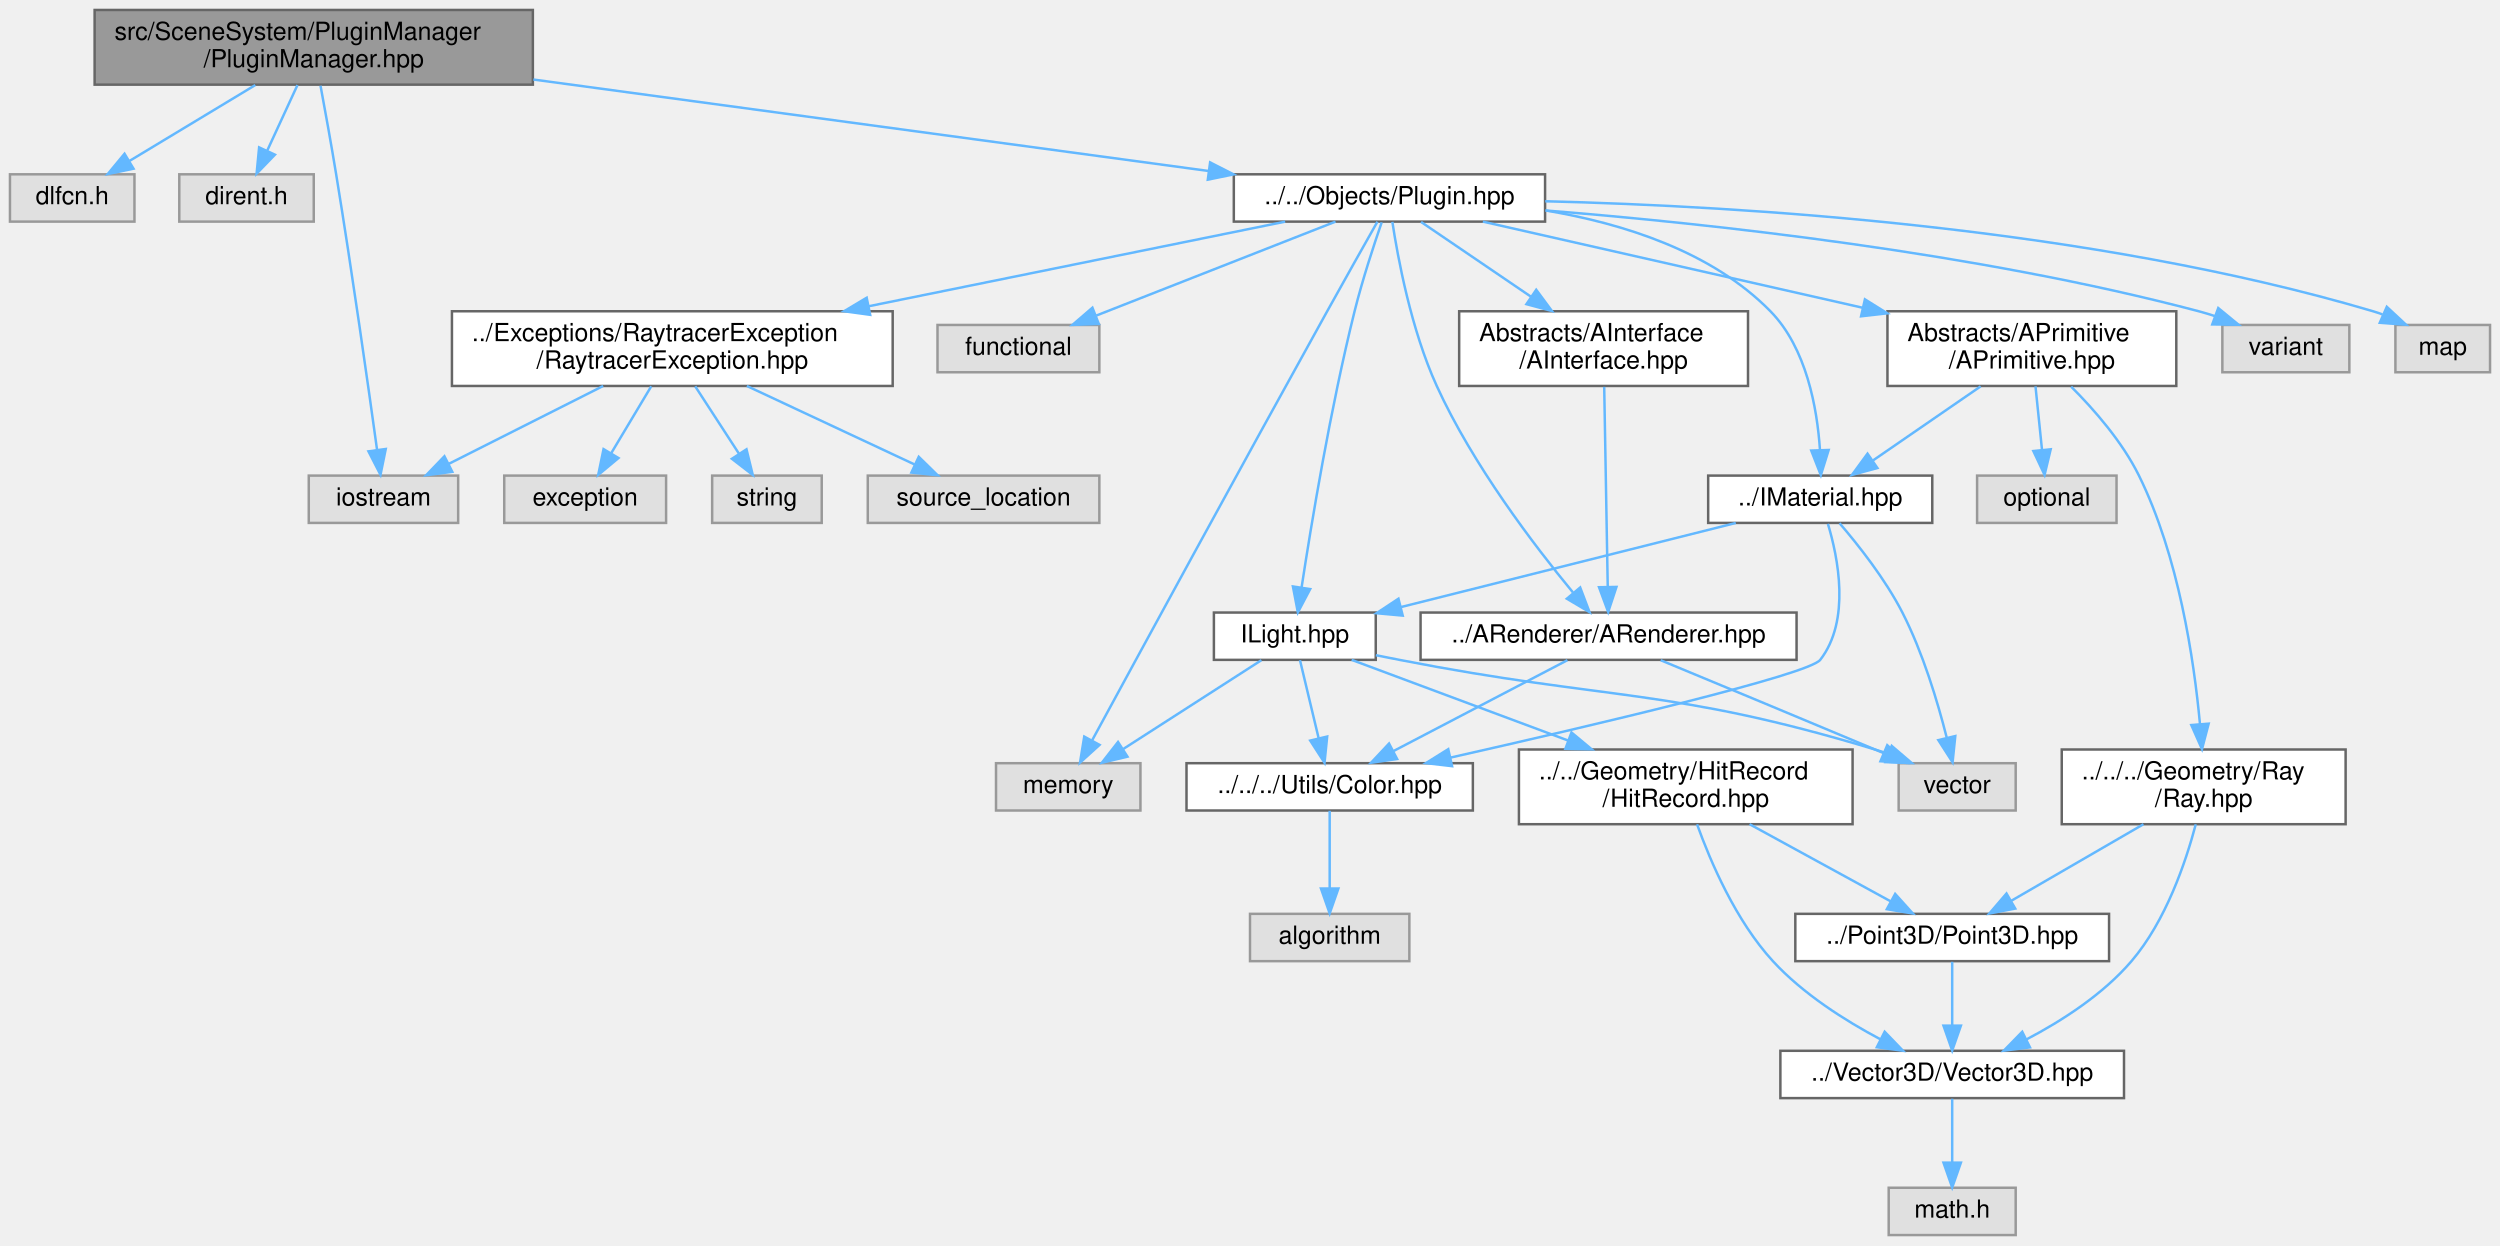
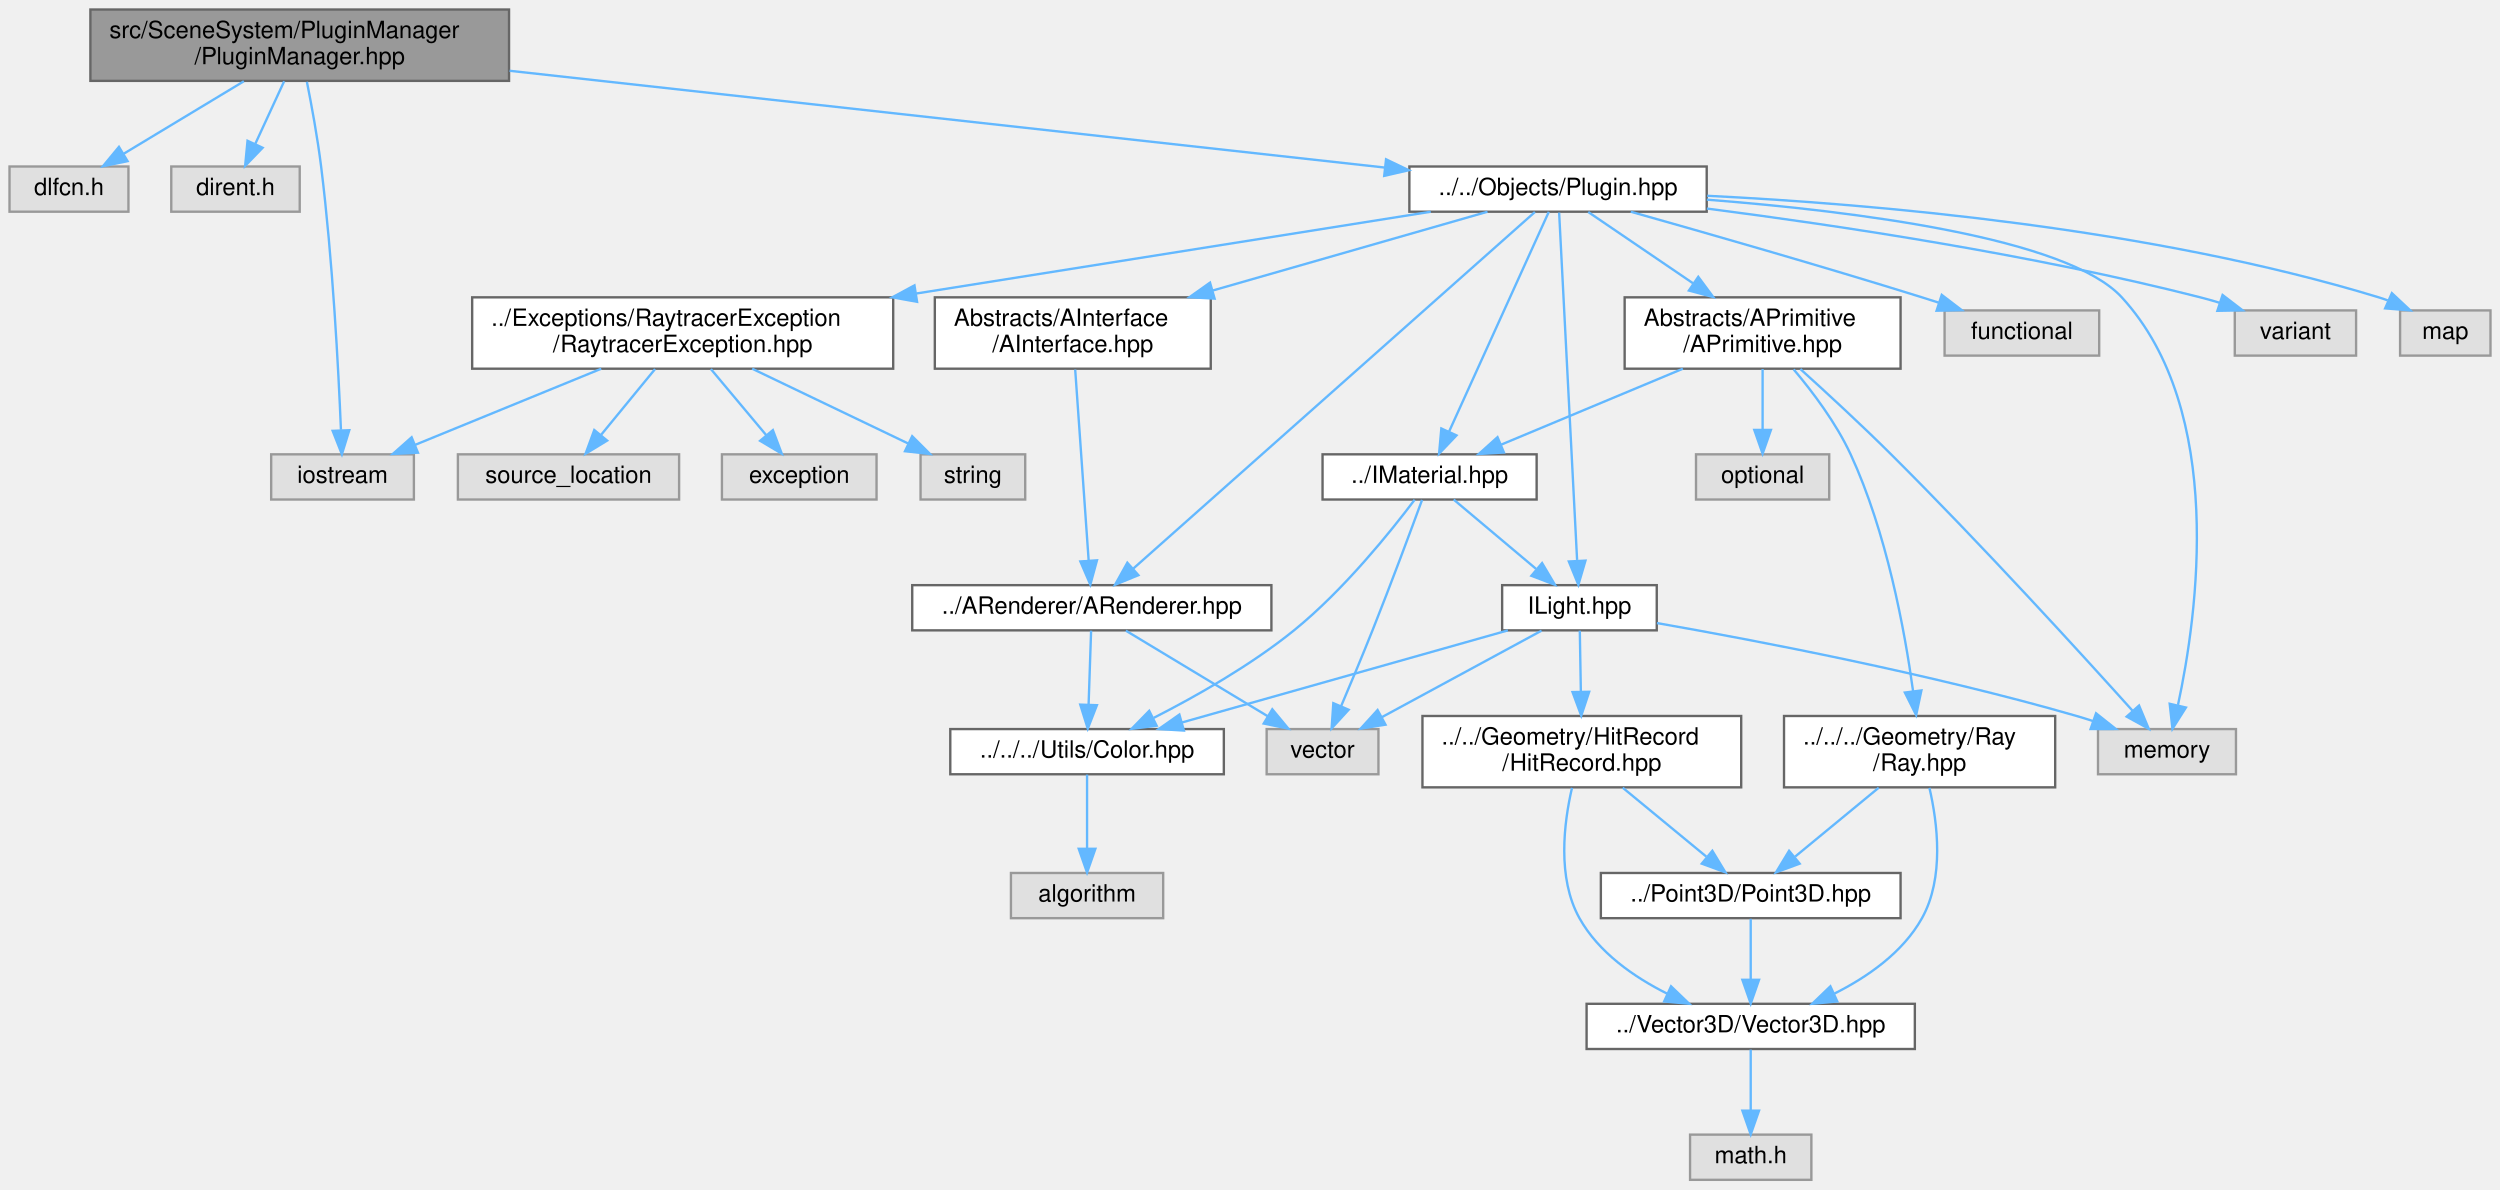
- <svg xmlns="http://www.w3.org/2000/svg" xmlns:xlink="http://www.w3.org/1999/xlink" width="1004pt" height="500pt" viewBox="0.00 0.00 1004.00 500.00">
+ <svg xmlns="http://www.w3.org/2000/svg" xmlns:xlink="http://www.w3.org/1999/xlink" width="1051pt" height="500pt" viewBox="0.00 0.00 1051.00 500.00">
  <g id="graph0" class="graph" transform="scale(1 1) rotate(0) translate(4 496)">
    <g id="Node000001" class="node">
      <g id="a_Node000001">
        <a xlink:title="Plugin manager for loading and managing plugins.">
          <polygon fill="#999999" stroke="#666666" points="210,-492 34,-492 34,-462 210,-462 210,-492" />
          <text text-anchor="start" x="42" y="-480" font-family="Helvetica,sans-Serif" font-size="10.00">src/SceneSystem/PluginManager</text>
          <text text-anchor="middle" x="122" y="-469" font-family="Helvetica,sans-Serif" font-size="10.00">/PluginManager.hpp</text>
        </a>
      </g>
    </g>
    <g id="Node000002" class="node">
      <g id="a_Node000002">
        <a xlink:title=" ">
          <polygon fill="#e0e0e0" stroke="#999999" points="50,-426 0,-426 0,-407 50,-407 50,-426" />
          <text text-anchor="middle" x="25" y="-414" font-family="Helvetica,sans-Serif" font-size="10.00">dlfcn.h</text>
        </a>
      </g>
    </g>
    <g id="edge1_Node000001_Node000002" class="edge">
      <g id="a_edge1_Node000001_Node000002">
        <a xlink:title=" ">
          <path fill="none" stroke="#63b8ff" d="M98.52,-461.84C83.2,-452.6 63.29,-440.59 48.05,-431.4" />
          <polygon fill="#63b8ff" stroke="#63b8ff" points="49.62,-428.26 39.25,-426.09 46.01,-434.26 49.62,-428.26" />
        </a>
      </g>
    </g>
    <g id="Node000003" class="node">
      <g id="a_Node000003">
        <a xlink:title=" ">
          <polygon fill="#e0e0e0" stroke="#999999" points="122,-426 68,-426 68,-407 122,-407 122,-426" />
          <text text-anchor="middle" x="95" y="-414" font-family="Helvetica,sans-Serif" font-size="10.00">dirent.h</text>
        </a>
      </g>
    </g>
    <g id="edge2_Node000001_Node000003" class="edge">
      <g id="a_edge2_Node000001_Node000003">
        <a xlink:title=" ">
          <path fill="none" stroke="#63b8ff" d="M115.46,-461.84C111.82,-453.95 107.26,-444.05 103.36,-435.61" />
          <polygon fill="#63b8ff" stroke="#63b8ff" points="106.41,-433.88 99.05,-426.27 100.06,-436.81 106.41,-433.88" />
        </a>
      </g>
    </g>
    <g id="Node000004" class="node">
      <g id="a_Node000004">
        <a xlink:title=" ">
-           <polygon fill="#e0e0e0" stroke="#999999" points="180,-305 120,-305 120,-286 180,-286 180,-305" />
-           <text text-anchor="middle" x="150" y="-293" font-family="Helvetica,sans-Serif" font-size="10.00">iostream</text>
+           <polygon fill="#e0e0e0" stroke="#999999" points="170,-305 110,-305 110,-286 170,-286 170,-305" />
+           <text text-anchor="middle" x="140" y="-293" font-family="Helvetica,sans-Serif" font-size="10.00">iostream</text>
        </a>
      </g>
    </g>
    <g id="edge3_Node000001_Node000004" class="edge">
      <g id="a_edge3_Node000001_Node000004">
        <a xlink:title=" ">
-           <path fill="none" stroke="#63b8ff" d="M124.72,-461.58C126.58,-451.6 129.04,-438.01 131,-426 137.42,-386.72 143.95,-340.56 147.43,-315.33" />
-           <polygon fill="#63b8ff" stroke="#63b8ff" points="150.92,-315.69 148.81,-305.31 143.98,-314.74 150.92,-315.69" />
+           <path fill="none" stroke="#63b8ff" d="M125.02,-461.62C127,-451.66 129.5,-438.08 131,-426 135.87,-386.81 138.29,-340.59 139.33,-315.33" />
+           <polygon fill="#63b8ff" stroke="#63b8ff" points="142.84,-315.14 139.73,-305.02 135.85,-314.87 142.84,-315.14" />
        </a>
      </g>
    </g>
    <g id="Node000005" class="node">
      <g id="a_Node000005">
        <a xlink:href="Plugin_8hpp.html" target="_top" xlink:title=" ">
-           <polygon fill="white" stroke="#666666" points="616.5,-426 491.5,-426 491.5,-407 616.5,-407 616.5,-426" />
-           <text text-anchor="middle" x="554" y="-414" font-family="Helvetica,sans-Serif" font-size="10.00">../../Objects/Plugin.hpp</text>
+           <polygon fill="white" stroke="#666666" points="713.5,-426 588.5,-426 588.5,-407 713.5,-407 713.5,-426" />
+           <text text-anchor="middle" x="651" y="-414" font-family="Helvetica,sans-Serif" font-size="10.00">../../Objects/Plugin.hpp</text>
        </a>
      </g>
    </g>
    <g id="edge4_Node000001_Node000005" class="edge">
      <g id="a_edge4_Node000001_Node000005">
        <a xlink:title=" ">
-           <path fill="none" stroke="#63b8ff" d="M210.2,-464.06C290.1,-453.24 406.43,-437.48 481.16,-427.36" />
-           <polygon fill="#63b8ff" stroke="#63b8ff" points="481.98,-430.78 491.42,-425.97 481.05,-423.85 481.98,-430.78" />
+           <path fill="none" stroke="#63b8ff" d="M210.24,-466.24C313.34,-454.84 482.01,-436.19 578.04,-425.57" />
+           <polygon fill="#63b8ff" stroke="#63b8ff" points="578.69,-429.02 588.24,-424.44 577.92,-422.06 578.69,-429.02" />
        </a>
      </g>
    </g>
    <g id="Node000006" class="node">
      <g id="a_Node000006">
        <a xlink:title=" ">
-           <polygon fill="#e0e0e0" stroke="#999999" points="437.5,-365.5 372.5,-365.5 372.5,-346.5 437.5,-346.5 437.5,-365.5" />
-           <text text-anchor="middle" x="405" y="-353.5" font-family="Helvetica,sans-Serif" font-size="10.00">functional</text>
+           <polygon fill="#e0e0e0" stroke="#999999" points="878.5,-365.5 813.5,-365.5 813.5,-346.5 878.5,-346.5 878.5,-365.5" />
+           <text text-anchor="middle" x="846" y="-353.5" font-family="Helvetica,sans-Serif" font-size="10.00">functional</text>
        </a>
      </g>
    </g>
    <g id="edge5_Node000005_Node000006" class="edge">
      <g id="a_edge5_Node000005_Node000006">
        <a xlink:title=" ">
-           <path fill="none" stroke="#63b8ff" d="M532.33,-406.99C507.06,-397.07 465.09,-380.59 436.28,-369.28" />
-           <polygon fill="#63b8ff" stroke="#63b8ff" points="437.28,-365.91 426.69,-365.52 434.72,-372.43 437.28,-365.91" />
+           <path fill="none" stroke="#63b8ff" d="M681.58,-406.98C712.54,-398.27 761.75,-384.18 804,-371 806.29,-370.29 808.65,-369.54 811.02,-368.77" />
+           <polygon fill="#63b8ff" stroke="#63b8ff" points="812.31,-372.03 820.73,-365.6 810.14,-365.38 812.31,-372.03" />
        </a>
      </g>
    </g>
    <g id="Node000007" class="node">
      <g id="a_Node000007">
        <a xlink:title=" ">
-           <polygon fill="#e0e0e0" stroke="#999999" points="454,-189.5 396,-189.5 396,-170.5 454,-170.5 454,-189.5" />
-           <text text-anchor="middle" x="425" y="-177.5" font-family="Helvetica,sans-Serif" font-size="10.00">memory</text>
+           <polygon fill="#e0e0e0" stroke="#999999" points="936,-189.5 878,-189.5 878,-170.5 936,-170.5 936,-189.5" />
+           <text text-anchor="middle" x="907" y="-177.5" font-family="Helvetica,sans-Serif" font-size="10.00">memory</text>
        </a>
      </g>
    </g>
    <g id="edge6_Node000005_Node000007" class="edge">
      <g id="a_edge6_Node000005_Node000007">
        <a xlink:title=" ">
-           <path fill="none" stroke="#63b8ff" d="M549.18,-406.98C544.12,-398.04 535.96,-383.55 529,-371 493.96,-307.82 452.94,-232.46 434.65,-198.78" />
-           <polygon fill="#63b8ff" stroke="#63b8ff" points="437.58,-196.85 429.73,-189.73 431.43,-200.19 437.58,-196.85" />
+           <path fill="none" stroke="#63b8ff" d="M713.55,-412.06C775.71,-407.24 865,-396.06 888,-371 931.87,-323.19 919.76,-237.4 911.63,-199.67" />
+           <polygon fill="#63b8ff" stroke="#63b8ff" points="914.96,-198.56 909.3,-189.6 908.14,-200.13 914.96,-198.56" />
        </a>
      </g>
    </g>
    <g id="Node000008" class="node">
      <g id="a_Node000008">
        <a xlink:title=" ">
-           <polygon fill="#e0e0e0" stroke="#999999" points="939.5,-365.5 888.5,-365.5 888.5,-346.5 939.5,-346.5 939.5,-365.5" />
-           <text text-anchor="middle" x="914" y="-353.5" font-family="Helvetica,sans-Serif" font-size="10.00">variant</text>
+           <polygon fill="#e0e0e0" stroke="#999999" points="986.5,-365.5 935.5,-365.5 935.5,-346.5 986.5,-346.5 986.5,-365.5" />
+           <text text-anchor="middle" x="961" y="-353.5" font-family="Helvetica,sans-Serif" font-size="10.00">variant</text>
        </a>
      </g>
    </g>
    <g id="edge7_Node000005_Node000008" class="edge">
      <g id="a_edge7_Node000005_Node000008">
        <a xlink:title=" ">
-           <path fill="none" stroke="#63b8ff" d="M616.59,-411.49C682.69,-406.2 789.53,-394.64 879,-371 881.16,-370.43 883.36,-369.76 885.57,-369.03" />
-           <polygon fill="#63b8ff" stroke="#63b8ff" points="886.85,-372.29 895.03,-365.57 884.44,-365.72 886.85,-372.29" />
+           <path fill="none" stroke="#63b8ff" d="M713.56,-408.32C768.7,-401.24 850.92,-388.9 921,-371 923.65,-370.32 926.37,-369.55 929.09,-368.72" />
+           <polygon fill="#63b8ff" stroke="#63b8ff" points="930.37,-371.98 938.78,-365.54 928.19,-365.33 930.37,-371.98" />
        </a>
      </g>
    </g>
    <g id="Node000009" class="node">
      <g id="a_Node000009">
        <a xlink:title=" ">
-           <polygon fill="#e0e0e0" stroke="#999999" points="996,-365.5 958,-365.5 958,-346.5 996,-346.5 996,-365.5" />
-           <text text-anchor="middle" x="977" y="-353.5" font-family="Helvetica,sans-Serif" font-size="10.00">map</text>
+           <polygon fill="#e0e0e0" stroke="#999999" points="1043,-365.5 1005,-365.5 1005,-346.5 1043,-346.5 1043,-365.5" />
+           <text text-anchor="middle" x="1024" y="-353.5" font-family="Helvetica,sans-Serif" font-size="10.00">map</text>
        </a>
      </g>
    </g>
    <g id="edge8_Node000005_Node000009" class="edge">
      <g id="a_edge8_Node000005_Node000009">
        <a xlink:title=" ">
-           <path fill="none" stroke="#63b8ff" d="M616.57,-415.17C695.6,-413.23 835.02,-404.75 949,-371 950.26,-370.63 951.53,-370.2 952.8,-369.73" />
-           <polygon fill="#63b8ff" stroke="#63b8ff" points="954.54,-372.79 962.29,-365.57 951.72,-366.38 954.54,-372.79" />
+           <path fill="none" stroke="#63b8ff" d="M713.7,-413.69C783.86,-410.24 900.25,-400.2 996,-371 997.26,-370.62 998.53,-370.18 999.8,-369.71" />
+           <polygon fill="#63b8ff" stroke="#63b8ff" points="1001.54,-372.76 1009.27,-365.52 998.71,-366.36 1001.54,-372.76" />
        </a>
      </g>
    </g>
    <g id="Node000010" class="node">
      <g id="a_Node000010">
        <a xlink:href="RaytracerException_8hpp.html" target="_top" xlink:title=" ">
-           <polygon fill="white" stroke="#666666" points="354.5,-371 177.5,-371 177.5,-341 354.5,-341 354.5,-371" />
-           <text text-anchor="start" x="185.5" y="-359" font-family="Helvetica,sans-Serif" font-size="10.00">../Exceptions/RaytracerException</text>
-           <text text-anchor="middle" x="266" y="-348" font-family="Helvetica,sans-Serif" font-size="10.00">/RaytracerException.hpp</text>
+           <polygon fill="white" stroke="#666666" points="371.5,-371 194.5,-371 194.5,-341 371.5,-341 371.5,-371" />
+           <text text-anchor="start" x="202.5" y="-359" font-family="Helvetica,sans-Serif" font-size="10.00">../Exceptions/RaytracerException</text>
+           <text text-anchor="middle" x="283" y="-348" font-family="Helvetica,sans-Serif" font-size="10.00">/RaytracerException.hpp</text>
        </a>
      </g>
    </g>
    <g id="edge9_Node000005_Node000010" class="edge">
      <g id="a_edge9_Node000005_Node000010">
        <a xlink:title=" ">
-           <path fill="none" stroke="#63b8ff" d="M512.12,-406.99C468.43,-398.12 398.89,-383.99 344.86,-373.02" />
-           <polygon fill="#63b8ff" stroke="#63b8ff" points="345.46,-369.57 334.96,-371.01 344.06,-376.43 345.46,-369.57" />
+           <path fill="none" stroke="#63b8ff" d="M597.49,-406.99C540.96,-398.01 450.59,-383.64 381.2,-372.61" />
+           <polygon fill="#63b8ff" stroke="#63b8ff" points="381.54,-369.12 371.12,-371.01 380.44,-376.03 381.54,-369.12" />
        </a>
      </g>
    </g>
    <g id="Node000014" class="node">
      <g id="a_Node000014">
        <a xlink:href="AInterface_8hpp.html" target="_top" xlink:title=" ">
-           <polygon fill="white" stroke="#666666" points="698,-371 582,-371 582,-341 698,-341 698,-371" />
-           <text text-anchor="start" x="590" y="-359" font-family="Helvetica,sans-Serif" font-size="10.00">Abstracts/AInterface</text>
-           <text text-anchor="middle" x="640" y="-348" font-family="Helvetica,sans-Serif" font-size="10.00">/AInterface.hpp</text>
+           <polygon fill="white" stroke="#666666" points="505,-371 389,-371 389,-341 505,-341 505,-371" />
+           <text text-anchor="start" x="397" y="-359" font-family="Helvetica,sans-Serif" font-size="10.00">Abstracts/AInterface</text>
+           <text text-anchor="middle" x="447" y="-348" font-family="Helvetica,sans-Serif" font-size="10.00">/AInterface.hpp</text>
        </a>
      </g>
    </g>
    <g id="edge14_Node000005_Node000014" class="edge">
      <g id="a_edge14_Node000005_Node000014">
        <a xlink:title=" ">
-           <path fill="none" stroke="#63b8ff" d="M566.69,-406.87C578.25,-399 595.76,-387.09 610.77,-376.89" />
-           <polygon fill="#63b8ff" stroke="#63b8ff" points="612.95,-379.63 619.25,-371.11 609.01,-373.85 612.95,-379.63" />
+           <path fill="none" stroke="#63b8ff" d="M621.34,-406.99C591.21,-398.35 543.73,-384.74 505.93,-373.9" />
+           <polygon fill="#63b8ff" stroke="#63b8ff" points="506.62,-370.46 496.04,-371.06 504.69,-377.19 506.62,-370.46" />
        </a>
      </g>
    </g>
    <g id="Node000015" class="node">
      <g id="a_Node000015">
        <a xlink:href="ARenderer_8hpp.html" target="_top" xlink:title=" ">
-           <polygon fill="white" stroke="#666666" points="717.5,-250 566.5,-250 566.5,-231 717.5,-231 717.5,-250" />
-           <text text-anchor="middle" x="642" y="-238" font-family="Helvetica,sans-Serif" font-size="10.00">../ARenderer/ARenderer.hpp</text>
-         </a>
-       </g>
-     </g>
-     <g id="edge36_Node000005_Node000015" class="edge">
-       <g id="a_edge36_Node000005_Node000015">
-         <a xlink:title=" ">
-           <path fill="none" stroke="#63b8ff" d="M555.17,-406.9C557.33,-392.68 562.69,-363.59 573,-341 587.46,-309.3 612.12,-276.94 627.71,-258.06" />
-           <polygon fill="#63b8ff" stroke="#63b8ff" points="630.6,-260.07 634.36,-250.16 625.24,-255.56 630.6,-260.07" />
+           <polygon fill="white" stroke="#666666" points="530.5,-250 379.5,-250 379.5,-231 530.5,-231 530.5,-250" />
+           <text text-anchor="middle" x="455" y="-238" font-family="Helvetica,sans-Serif" font-size="10.00">../ARenderer/ARenderer.hpp</text>
+         </a>
+       </g>
+     </g>
+     <g id="edge37_Node000005_Node000015" class="edge">
+       <g id="a_edge37_Node000005_Node000015">
+         <a xlink:title=" ">
+           <path fill="none" stroke="#63b8ff" d="M641.28,-406.87C610.13,-379.21 512.47,-292.52 472.41,-256.95" />
+           <polygon fill="#63b8ff" stroke="#63b8ff" points="474.58,-254.2 464.78,-250.18 469.93,-259.44 474.58,-254.2" />
        </a>
      </g>
    </g>
    <g id="Node000019" class="node">
      <g id="a_Node000019">
        <a xlink:href="APrimitive_8hpp.html" target="_top" xlink:title=" ">
-           <polygon fill="white" stroke="#666666" points="870,-371 754,-371 754,-341 870,-341 870,-371" />
-           <text text-anchor="start" x="762" y="-359" font-family="Helvetica,sans-Serif" font-size="10.00">Abstracts/APrimitive</text>
-           <text text-anchor="middle" x="812" y="-348" font-family="Helvetica,sans-Serif" font-size="10.00">/APrimitive.hpp</text>
+           <polygon fill="white" stroke="#666666" points="795,-371 679,-371 679,-341 795,-341 795,-371" />
+           <text text-anchor="start" x="687" y="-359" font-family="Helvetica,sans-Serif" font-size="10.00">Abstracts/APrimitive</text>
+           <text text-anchor="middle" x="737" y="-348" font-family="Helvetica,sans-Serif" font-size="10.00">/APrimitive.hpp</text>
        </a>
      </g>
    </g>
    <g id="edge19_Node000005_Node000019" class="edge">
      <g id="a_edge19_Node000005_Node000019">
        <a xlink:title=" ">
-           <path fill="none" stroke="#63b8ff" d="M591.52,-406.99C631.39,-397.95 695.3,-383.46 744.07,-372.4" />
-           <polygon fill="#63b8ff" stroke="#63b8ff" points="744.95,-375.79 753.93,-370.17 743.4,-368.97 744.95,-375.79" />
+           <path fill="none" stroke="#63b8ff" d="M663.69,-406.87C675.25,-399 692.76,-387.09 707.77,-376.89" />
+           <polygon fill="#63b8ff" stroke="#63b8ff" points="709.95,-379.63 716.25,-371.11 706.01,-373.85 709.95,-379.63" />
        </a>
      </g>
    </g>
    <g id="Node000020" class="node">
      <g id="a_Node000020">
        <a xlink:href="IMaterial_8hpp.html" target="_top" xlink:title=" ">
-           <polygon fill="white" stroke="#666666" points="772,-305 682,-305 682,-286 772,-286 772,-305" />
-           <text text-anchor="middle" x="727" y="-293" font-family="Helvetica,sans-Serif" font-size="10.00">../IMaterial.hpp</text>
-         </a>
-       </g>
-     </g>
-     <g id="edge38_Node000005_Node000020" class="edge">
-       <g id="a_edge38_Node000005_Node000020">
-         <a xlink:title=" ">
-           <path fill="none" stroke="#63b8ff" d="M616.85,-411.44C647.82,-406.26 683.48,-395.01 707,-371 721.47,-356.23 725.76,-332.18 726.89,-315.42" />
-           <polygon fill="#63b8ff" stroke="#63b8ff" points="730.39,-315.29 727.25,-305.18 723.4,-315.05 730.39,-315.29" />
+           <polygon fill="white" stroke="#666666" points="642,-305 552,-305 552,-286 642,-286 642,-305" />
+           <text text-anchor="middle" x="597" y="-293" font-family="Helvetica,sans-Serif" font-size="10.00">../IMaterial.hpp</text>
+         </a>
+       </g>
+     </g>
+     <g id="edge39_Node000005_Node000020" class="edge">
+       <g id="a_edge39_Node000005_Node000020">
+         <a xlink:title=" ">
+           <path fill="none" stroke="#63b8ff" d="M647.12,-406.94C638.36,-387.65 616.94,-340.44 605.13,-314.43" />
+           <polygon fill="#63b8ff" stroke="#63b8ff" points="608.31,-312.96 600.99,-305.3 601.94,-315.85 608.31,-312.96" />
        </a>
      </g>
    </g>
    <g id="Node000021" class="node">
      <g id="a_Node000021">
        <a xlink:href="ILight_8hpp.html" target="_top" xlink:title=" ">
-           <polygon fill="white" stroke="#666666" points="548.5,-250 483.5,-250 483.5,-231 548.5,-231 548.5,-250" />
-           <text text-anchor="middle" x="516" y="-238" font-family="Helvetica,sans-Serif" font-size="10.00">ILight.hpp</text>
-         </a>
-       </g>
-     </g>
-     <g id="edge37_Node000005_Node000021" class="edge">
-       <g id="a_edge37_Node000005_Node000021">
-         <a xlink:title=" ">
-           <path fill="none" stroke="#63b8ff" d="M550.89,-406.72C547.82,-397.81 543.13,-383.57 540,-371 530.27,-331.94 522.58,-285.36 518.72,-260.08" />
-           <polygon fill="#63b8ff" stroke="#63b8ff" points="522.16,-259.43 517.22,-250.06 515.23,-260.47 522.16,-259.43" />
+           <polygon fill="white" stroke="#666666" points="692.5,-250 627.5,-250 627.5,-231 692.5,-231 692.5,-250" />
+           <text text-anchor="middle" x="660" y="-238" font-family="Helvetica,sans-Serif" font-size="10.00">ILight.hpp</text>
+         </a>
+       </g>
+     </g>
+     <g id="edge38_Node000005_Node000021" class="edge">
+       <g id="a_edge38_Node000005_Node000021">
+         <a xlink:title=" ">
+           <path fill="none" stroke="#63b8ff" d="M651.46,-406.63C652.86,-379.64 657.08,-298.03 659.01,-260.61" />
+           <polygon fill="#63b8ff" stroke="#63b8ff" points="662.53,-260.31 659.55,-250.14 655.54,-259.95 662.53,-260.31" />
        </a>
      </g>
    </g>
    <g id="edge11_Node000010_Node000004" class="edge">
      <g id="a_edge11_Node000010_Node000004">
        <a xlink:title=" ">
-           <path fill="none" stroke="#63b8ff" d="M238.22,-340.99C219.38,-331.49 194.65,-319.02 176.16,-309.69" />
-           <polygon fill="#63b8ff" stroke="#63b8ff" points="177.64,-306.52 167.13,-305.14 174.48,-312.77 177.64,-306.52" />
+           <path fill="none" stroke="#63b8ff" d="M248.75,-340.99C224.89,-331.23 193.35,-318.33 170.39,-308.93" />
+           <polygon fill="#63b8ff" stroke="#63b8ff" points="171.7,-305.69 161.12,-305.14 169.05,-312.17 171.7,-305.69" />
        </a>
      </g>
    </g>
    <g id="Node000011" class="node">
      <g id="a_Node000011">
        <a xlink:title=" ">
-           <polygon fill="#e0e0e0" stroke="#999999" points="263.5,-305 198.5,-305 198.5,-286 263.5,-286 263.5,-305" />
-           <text text-anchor="middle" x="231" y="-293" font-family="Helvetica,sans-Serif" font-size="10.00">exception</text>
+           <polygon fill="#e0e0e0" stroke="#999999" points="364.5,-305 299.5,-305 299.5,-286 364.5,-286 364.5,-305" />
+           <text text-anchor="middle" x="332" y="-293" font-family="Helvetica,sans-Serif" font-size="10.00">exception</text>
        </a>
      </g>
    </g>
    <g id="edge10_Node000010_Node000011" class="edge">
      <g id="a_edge10_Node000010_Node000011">
        <a xlink:title=" ">
-           <path fill="none" stroke="#63b8ff" d="M257.53,-340.84C252.71,-332.78 246.63,-322.62 241.5,-314.06" />
-           <polygon fill="#63b8ff" stroke="#63b8ff" points="244.38,-312.05 236.24,-305.27 238.38,-315.64 244.38,-312.05" />
+           <path fill="none" stroke="#63b8ff" d="M294.86,-340.84C301.9,-332.43 310.86,-321.74 318.21,-312.96" />
+           <polygon fill="#63b8ff" stroke="#63b8ff" points="320.92,-315.18 324.66,-305.27 315.55,-310.68 320.92,-315.18" />
        </a>
      </g>
    </g>
    <g id="Node000012" class="node">
      <g id="a_Node000012">
        <a xlink:title=" ">
-           <polygon fill="#e0e0e0" stroke="#999999" points="326,-305 282,-305 282,-286 326,-286 326,-305" />
-           <text text-anchor="middle" x="304" y="-293" font-family="Helvetica,sans-Serif" font-size="10.00">string</text>
+           <polygon fill="#e0e0e0" stroke="#999999" points="427,-305 383,-305 383,-286 427,-286 427,-305" />
+           <text text-anchor="middle" x="405" y="-293" font-family="Helvetica,sans-Serif" font-size="10.00">string</text>
        </a>
      </g>
    </g>
    <g id="edge12_Node000010_Node000012" class="edge">
      <g id="a_edge12_Node000010_Node000012">
        <a xlink:title=" ">
-           <path fill="none" stroke="#63b8ff" d="M275.2,-340.84C280.49,-332.69 287.18,-322.4 292.78,-313.78" />
-           <polygon fill="#63b8ff" stroke="#63b8ff" points="295.79,-315.56 298.31,-305.27 289.92,-311.75 295.79,-315.56" />
+           <path fill="none" stroke="#63b8ff" d="M312.22,-340.99C332.12,-331.45 358.28,-318.9 377.75,-309.57" />
+           <polygon fill="#63b8ff" stroke="#63b8ff" points="379.48,-312.62 386.98,-305.14 376.45,-306.31 379.48,-312.62" />
        </a>
      </g>
    </g>
    <g id="Node000013" class="node">
      <g id="a_Node000013">
        <a xlink:title=" ">
-           <polygon fill="#e0e0e0" stroke="#999999" points="437.5,-305 344.5,-305 344.5,-286 437.5,-286 437.5,-305" />
-           <text text-anchor="middle" x="391" y="-293" font-family="Helvetica,sans-Serif" font-size="10.00">source_location</text>
+           <polygon fill="#e0e0e0" stroke="#999999" points="281.5,-305 188.5,-305 188.5,-286 281.5,-286 281.5,-305" />
+           <text text-anchor="middle" x="235" y="-293" font-family="Helvetica,sans-Serif" font-size="10.00">source_location</text>
        </a>
      </g>
    </g>
    <g id="edge13_Node000010_Node000013" class="edge">
      <g id="a_edge13_Node000010_Node000013">
        <a xlink:title=" ">
-           <path fill="none" stroke="#63b8ff" d="M295.94,-340.99C316.42,-331.4 343.38,-318.79 363.35,-309.44" />
-           <polygon fill="#63b8ff" stroke="#63b8ff" points="364.97,-312.55 372.54,-305.14 362,-306.21 364.97,-312.55" />
+           <path fill="none" stroke="#63b8ff" d="M271.38,-340.84C264.56,-332.52 255.89,-321.96 248.73,-313.23" />
+           <polygon fill="#63b8ff" stroke="#63b8ff" points="251.24,-310.78 242.19,-305.27 245.83,-315.22 251.24,-310.78" />
        </a>
      </g>
    </g>
    <g id="edge15_Node000014_Node000015" class="edge">
      <g id="a_edge15_Node000014_Node000015">
        <a xlink:title=" ">
-           <path fill="none" stroke="#63b8ff" d="M640.25,-340.63C640.61,-320.21 641.27,-282.81 641.67,-260.24" />
-           <polygon fill="#63b8ff" stroke="#63b8ff" points="645.17,-260.29 641.85,-250.23 638.17,-260.17 645.17,-260.29" />
+           <path fill="none" stroke="#63b8ff" d="M448.01,-340.63C449.45,-320.21 452.09,-282.81 453.68,-260.24" />
+           <polygon fill="#63b8ff" stroke="#63b8ff" points="457.17,-260.45 454.38,-250.23 450.19,-259.96 457.17,-260.45" />
        </a>
      </g>
    </g>
    <g id="Node000016" class="node">
      <g id="a_Node000016">
        <a xlink:href="Color_8hpp.html" target="_top" xlink:title=" ">
-           <polygon fill="white" stroke="#666666" points="587.5,-189.5 472.5,-189.5 472.5,-170.5 587.5,-170.5 587.5,-189.5" />
-           <text text-anchor="middle" x="530" y="-177.5" font-family="Helvetica,sans-Serif" font-size="10.00">../../../Utils/Color.hpp</text>
+           <polygon fill="white" stroke="#666666" points="510.5,-189.5 395.5,-189.5 395.5,-170.5 510.5,-170.5 510.5,-189.5" />
+           <text text-anchor="middle" x="453" y="-177.5" font-family="Helvetica,sans-Serif" font-size="10.00">../../../Utils/Color.hpp</text>
        </a>
      </g>
    </g>
    <g id="edge16_Node000015_Node000016" class="edge">
      <g id="a_edge16_Node000015_Node000016">
        <a xlink:title=" ">
-           <path fill="none" stroke="#63b8ff" d="M625.47,-230.87C607.03,-221.23 576.96,-205.53 555.49,-194.31" />
-           <polygon fill="#63b8ff" stroke="#63b8ff" points="557.08,-191.19 546.59,-189.67 553.84,-197.4 557.08,-191.19" />
+           <path fill="none" stroke="#63b8ff" d="M454.7,-230.87C454.43,-222.75 454,-210.31 453.65,-199.89" />
+           <polygon fill="#63b8ff" stroke="#63b8ff" points="457.14,-199.54 453.3,-189.67 450.14,-199.78 457.14,-199.54" />
        </a>
      </g>
    </g>
    <g id="Node000018" class="node">
      <g id="a_Node000018">
        <a xlink:title=" ">
-           <polygon fill="#e0e0e0" stroke="#999999" points="805.5,-189.5 758.5,-189.5 758.5,-170.5 805.5,-170.5 805.5,-189.5" />
-           <text text-anchor="middle" x="782" y="-177.5" font-family="Helvetica,sans-Serif" font-size="10.00">vector</text>
+           <polygon fill="#e0e0e0" stroke="#999999" points="575.5,-189.5 528.5,-189.5 528.5,-170.5 575.5,-170.5 575.5,-189.5" />
+           <text text-anchor="middle" x="552" y="-177.5" font-family="Helvetica,sans-Serif" font-size="10.00">vector</text>
        </a>
      </g>
    </g>
    <g id="edge18_Node000015_Node000018" class="edge">
      <g id="a_edge18_Node000015_Node000018">
        <a xlink:title=" ">
-           <path fill="none" stroke="#63b8ff" d="M662.93,-230.85C684.51,-221.91 719.14,-207.54 749,-195 750.16,-194.51 751.35,-194.01 752.54,-193.51" />
-           <polygon fill="#63b8ff" stroke="#63b8ff" points="753.92,-196.73 761.77,-189.61 751.19,-190.28 753.92,-196.73" />
+           <path fill="none" stroke="#63b8ff" d="M469.31,-230.87C485,-221.41 510.4,-206.09 528.91,-194.92" />
+           <polygon fill="#63b8ff" stroke="#63b8ff" points="530.87,-197.83 537.63,-189.67 527.26,-191.83 530.87,-197.83" />
        </a>
      </g>
    </g>
    <g id="Node000017" class="node">
      <g id="a_Node000017">
        <a xlink:title=" ">
-           <polygon fill="#e0e0e0" stroke="#999999" points="562,-129 498,-129 498,-110 562,-110 562,-129" />
-           <text text-anchor="middle" x="530" y="-117" font-family="Helvetica,sans-Serif" font-size="10.00">algorithm</text>
+           <polygon fill="#e0e0e0" stroke="#999999" points="485,-129 421,-129 421,-110 485,-110 485,-129" />
+           <text text-anchor="middle" x="453" y="-117" font-family="Helvetica,sans-Serif" font-size="10.00">algorithm</text>
        </a>
      </g>
    </g>
    <g id="edge17_Node000016_Node000017" class="edge">
      <g id="a_edge17_Node000016_Node000017">
        <a xlink:title=" ">
-           <path fill="none" stroke="#63b8ff" d="M530,-170.37C530,-162.25 530,-149.81 530,-139.39" />
-           <polygon fill="#63b8ff" stroke="#63b8ff" points="533.5,-139.17 530,-129.17 526.5,-139.17 533.5,-139.17" />
+           <path fill="none" stroke="#63b8ff" d="M453,-170.37C453,-162.25 453,-149.81 453,-139.39" />
+           <polygon fill="#63b8ff" stroke="#63b8ff" points="456.5,-139.17 453,-129.17 449.5,-139.17 456.5,-139.17" />
+         </a>
+       </g>
+     </g>
+     <g id="edge32_Node000019_Node000007" class="edge">
+       <g id="a_edge32_Node000019_Node000007">
+         <a xlink:title=" ">
+           <path fill="none" stroke="#63b8ff" d="M752.88,-340.85C763.79,-330.99 778.5,-317.44 791,-305 828.76,-267.43 871.01,-221.12 892.6,-197.12" />
+           <polygon fill="#63b8ff" stroke="#63b8ff" points="895.26,-199.4 899.33,-189.62 890.05,-194.73 895.26,-199.4" />
        </a>
      </g>
    </g>
    <g id="edge20_Node000019_Node000020" class="edge">
      <g id="a_edge20_Node000019_Node000020">
        <a xlink:title=" ">
-           <path fill="none" stroke="#63b8ff" d="M791.42,-340.84C778.33,-331.83 761.41,-320.18 748.2,-311.09" />
-           <polygon fill="#63b8ff" stroke="#63b8ff" points="749.96,-308.05 739.74,-305.27 745.99,-313.82 749.96,-308.05" />
+           <path fill="none" stroke="#63b8ff" d="M703.47,-340.99C680.21,-331.27 649.51,-318.44 627.05,-309.06" />
+           <polygon fill="#63b8ff" stroke="#63b8ff" points="628.25,-305.77 617.68,-305.14 625.55,-312.22 628.25,-305.77" />
        </a>
      </g>
    </g>
    <g id="Node000026" class="node">
      <g id="a_Node000026">
        <a xlink:title=" ">
-           <polygon fill="#e0e0e0" stroke="#999999" points="846,-305 790,-305 790,-286 846,-286 846,-305" />
-           <text text-anchor="middle" x="818" y="-293" font-family="Helvetica,sans-Serif" font-size="10.00">optional</text>
-         </a>
-       </g>
-     </g>
-     <g id="edge32_Node000019_Node000026" class="edge">
-       <g id="a_edge32_Node000019_Node000026">
-         <a xlink:title=" ">
-           <path fill="none" stroke="#63b8ff" d="M813.45,-340.84C814.23,-333.21 815.21,-323.7 816.06,-315.45" />
-           <polygon fill="#63b8ff" stroke="#63b8ff" points="819.56,-315.57 817.1,-305.27 812.6,-314.86 819.56,-315.57" />
+           <polygon fill="#e0e0e0" stroke="#999999" points="765,-305 709,-305 709,-286 765,-286 765,-305" />
+           <text text-anchor="middle" x="737" y="-293" font-family="Helvetica,sans-Serif" font-size="10.00">optional</text>
+         </a>
+       </g>
+     </g>
+     <g id="edge33_Node000019_Node000026" class="edge">
+       <g id="a_edge33_Node000019_Node000026">
+         <a xlink:title=" ">
+           <path fill="none" stroke="#63b8ff" d="M737,-340.84C737,-333.21 737,-323.7 737,-315.45" />
+           <polygon fill="#63b8ff" stroke="#63b8ff" points="740.5,-315.27 737,-305.27 733.5,-315.27 740.5,-315.27" />
        </a>
      </g>
    </g>
    <g id="Node000027" class="node">
      <g id="a_Node000027">
        <a xlink:href="Ray_8hpp.html" target="_top" xlink:title=" ">
-           <polygon fill="white" stroke="#666666" points="938,-195 824,-195 824,-165 938,-165 938,-195" />
-           <text text-anchor="start" x="832" y="-183" font-family="Helvetica,sans-Serif" font-size="10.00">../../../Geometry/Ray</text>
-           <text text-anchor="middle" x="881" y="-172" font-family="Helvetica,sans-Serif" font-size="10.00">/Ray.hpp</text>
-         </a>
-       </g>
-     </g>
-     <g id="edge33_Node000019_Node000027" class="edge">
-       <g id="a_edge33_Node000019_Node000027">
-         <a xlink:title=" ">
-           <path fill="none" stroke="#63b8ff" d="M827.78,-340.71C837.09,-331.42 848.31,-318.55 855,-305 870.93,-272.73 877.12,-231.05 879.51,-205.18" />
-           <polygon fill="#63b8ff" stroke="#63b8ff" points="883,-205.38 880.32,-195.13 876.03,-204.82 883,-205.38" />
+           <polygon fill="white" stroke="#666666" points="860,-195 746,-195 746,-165 860,-165 860,-195" />
+           <text text-anchor="start" x="754" y="-183" font-family="Helvetica,sans-Serif" font-size="10.00">../../../Geometry/Ray</text>
+           <text text-anchor="middle" x="803" y="-172" font-family="Helvetica,sans-Serif" font-size="10.00">/Ray.hpp</text>
+         </a>
+       </g>
+     </g>
+     <g id="edge34_Node000019_Node000027" class="edge">
+       <g id="a_edge34_Node000019_Node000027">
+         <a xlink:title=" ">
+           <path fill="none" stroke="#63b8ff" d="M750.06,-340.7C758.07,-331.22 767.92,-318.13 774,-305 789.11,-272.34 796.73,-231.09 800.27,-205.37" />
+           <polygon fill="#63b8ff" stroke="#63b8ff" points="803.76,-205.74 801.55,-195.37 796.81,-204.85 803.76,-205.74" />
        </a>
      </g>
    </g>
    <g id="edge21_Node000020_Node000016" class="edge">
      <g id="a_edge21_Node000020_Node000016">
        <a xlink:title=" ">
-           <path fill="none" stroke="#63b8ff" d="M730.09,-285.62C734.12,-272.25 739.32,-246.84 727,-231 722.35,-225.02 635.33,-204.57 578.51,-191.75" />
-           <polygon fill="#63b8ff" stroke="#63b8ff" points="579.15,-188.31 568.63,-189.53 577.62,-195.14 579.15,-188.31" />
+           <path fill="none" stroke="#63b8ff" d="M590.72,-285.9C580.93,-272.9 560.96,-247.96 540,-231 521.83,-216.3 498.82,-203.27 481.02,-194.21" />
+           <polygon fill="#63b8ff" stroke="#63b8ff" points="482.25,-190.91 471.73,-189.59 479.13,-197.17 482.25,-190.91" />
        </a>
      </g>
    </g>
    <g id="edge31_Node000020_Node000018" class="edge">
      <g id="a_edge31_Node000020_Node000018">
        <a xlink:title=" ">
-           <path fill="none" stroke="#63b8ff" d="M734.76,-285.88C742.13,-277.31 753.07,-263.53 760,-250 768.23,-233.93 774.15,-214.18 777.76,-199.93" />
-           <polygon fill="#63b8ff" stroke="#63b8ff" points="781.25,-200.4 780.16,-189.86 774.44,-198.77 781.25,-200.4" />
+           <path fill="none" stroke="#63b8ff" d="M593.84,-285.83C589.34,-273.57 580.77,-250.49 573,-231 568.75,-220.34 563.78,-208.49 559.75,-199.01" />
+           <polygon fill="#63b8ff" stroke="#63b8ff" points="562.97,-197.63 555.81,-189.81 556.53,-200.38 562.97,-197.63" />
        </a>
      </g>
    </g>
    <g id="edge22_Node000020_Node000021" class="edge">
      <g id="a_edge22_Node000020_Node000021">
        <a xlink:title=" ">
-           <path fill="none" stroke="#63b8ff" d="M693.1,-285.98C656.56,-276.81 598.31,-262.18 558.68,-252.22" />
-           <polygon fill="#63b8ff" stroke="#63b8ff" points="559.33,-248.77 548.78,-249.73 557.62,-255.56 559.33,-248.77" />
+           <path fill="none" stroke="#63b8ff" d="M607.12,-285.98C616.44,-278.15 630.47,-266.34 641.74,-256.86" />
+           <polygon fill="#63b8ff" stroke="#63b8ff" points="644.29,-259.29 649.69,-250.17 639.79,-253.93 644.29,-259.29" />
        </a>
      </g>
    </g>
    <g id="edge30_Node000021_Node000007" class="edge">
      <g id="a_edge30_Node000021_Node000007">
        <a xlink:title=" ">
-           <path fill="none" stroke="#63b8ff" d="M502.57,-230.87C487.92,-221.45 464.24,-206.23 446.9,-195.08" />
-           <polygon fill="#63b8ff" stroke="#63b8ff" points="448.79,-192.13 438.48,-189.67 445,-198.02 448.79,-192.13" />
+           <path fill="none" stroke="#63b8ff" d="M692.58,-234.06C734,-226.8 807.52,-212.77 869,-195 871.28,-194.34 873.62,-193.61 875.96,-192.84" />
+           <polygon fill="#63b8ff" stroke="#63b8ff" points="877.18,-196.13 885.48,-189.54 874.88,-189.51 877.18,-196.13" />
        </a>
      </g>
    </g>
    <g id="edge28_Node000021_Node000016" class="edge">
      <g id="a_edge28_Node000021_Node000016">
        <a xlink:title=" ">
-           <path fill="none" stroke="#63b8ff" d="M518.07,-230.87C520.03,-222.66 523.05,-210.04 525.56,-199.55" />
-           <polygon fill="#63b8ff" stroke="#63b8ff" points="529,-200.21 527.93,-189.67 522.19,-198.58 529,-200.21" />
+           <path fill="none" stroke="#63b8ff" d="M629.9,-230.99C593.72,-220.77 532.89,-203.58 492.84,-192.26" />
+           <polygon fill="#63b8ff" stroke="#63b8ff" points="493.71,-188.87 483.14,-189.52 491.81,-195.6 493.71,-188.87" />
        </a>
      </g>
    </g>
    <g id="edge29_Node000021_Node000018" class="edge">
      <g id="a_edge29_Node000021_Node000018">
        <a xlink:title=" ">
-           <path fill="none" stroke="#63b8ff" d="M548.55,-232.87C551.74,-232.23 554.93,-231.6 558,-231 642.78,-214.43 666.32,-220.01 749,-195 750.68,-194.49 752.39,-193.93 754.1,-193.32" />
-           <polygon fill="#63b8ff" stroke="#63b8ff" points="755.71,-196.45 763.76,-189.56 753.17,-189.93 755.71,-196.45" />
+           <path fill="none" stroke="#63b8ff" d="M644.06,-230.87C626.36,-221.28 597.54,-205.67 576.86,-194.47" />
+           <polygon fill="#63b8ff" stroke="#63b8ff" points="578.46,-191.35 568,-189.67 575.13,-197.51 578.46,-191.35" />
        </a>
      </g>
    </g>
    <g id="Node000022" class="node">
      <g id="a_Node000022">
        <a xlink:href="HitRecord_8hpp.html" target="_top" xlink:title=" ">
-           <polygon fill="white" stroke="#666666" points="740,-195 606,-195 606,-165 740,-165 740,-195" />
-           <text text-anchor="start" x="614" y="-183" font-family="Helvetica,sans-Serif" font-size="10.00">../../Geometry/HitRecord</text>
-           <text text-anchor="middle" x="673" y="-172" font-family="Helvetica,sans-Serif" font-size="10.00">/HitRecord.hpp</text>
+           <polygon fill="white" stroke="#666666" points="728,-195 594,-195 594,-165 728,-165 728,-195" />
+           <text text-anchor="start" x="602" y="-183" font-family="Helvetica,sans-Serif" font-size="10.00">../../Geometry/HitRecord</text>
+           <text text-anchor="middle" x="661" y="-172" font-family="Helvetica,sans-Serif" font-size="10.00">/HitRecord.hpp</text>
        </a>
      </g>
    </g>
    <g id="edge23_Node000021_Node000022" class="edge">
      <g id="a_edge23_Node000021_Node000022">
        <a xlink:title=" ">
-           <path fill="none" stroke="#63b8ff" d="M538.83,-230.99C561.52,-222.54 597,-209.32 625.78,-198.59" />
-           <polygon fill="#63b8ff" stroke="#63b8ff" points="627.11,-201.84 635.25,-195.06 624.66,-195.28 627.11,-201.84" />
+           <path fill="none" stroke="#63b8ff" d="M660.15,-230.87C660.26,-224.11 660.43,-214.35 660.59,-205.26" />
+           <polygon fill="#63b8ff" stroke="#63b8ff" points="664.09,-205.17 660.76,-195.11 657.09,-205.05 664.09,-205.17" />
        </a>
      </g>
    </g>
    <g id="Node000023" class="node">
      <g id="a_Node000023">
        <a xlink:href="Point3D_8hpp.html" target="_top" xlink:title=" ">
-           <polygon fill="white" stroke="#666666" points="843,-129 717,-129 717,-110 843,-110 843,-129" />
-           <text text-anchor="middle" x="780" y="-117" font-family="Helvetica,sans-Serif" font-size="10.00">../Point3D/Point3D.hpp</text>
+           <polygon fill="white" stroke="#666666" points="795,-129 669,-129 669,-110 795,-110 795,-129" />
+           <text text-anchor="middle" x="732" y="-117" font-family="Helvetica,sans-Serif" font-size="10.00">../Point3D/Point3D.hpp</text>
        </a>
      </g>
    </g>
    <g id="edge24_Node000022_Node000023" class="edge">
      <g id="a_edge24_Node000022_Node000023">
        <a xlink:title=" ">
-           <path fill="none" stroke="#63b8ff" d="M698.63,-164.99C715.84,-155.58 738.4,-143.24 755.4,-133.95" />
-           <polygon fill="#63b8ff" stroke="#63b8ff" points="757.1,-137.01 764.2,-129.14 753.75,-130.87 757.1,-137.01" />
+           <path fill="none" stroke="#63b8ff" d="M678.19,-164.84C688.81,-156.09 702.44,-144.85 713.33,-135.88" />
+           <polygon fill="#63b8ff" stroke="#63b8ff" points="715.87,-138.33 721.36,-129.27 711.42,-132.92 715.87,-138.33" />
        </a>
      </g>
    </g>
    <g id="Node000024" class="node">
      <g id="a_Node000024">
        <a xlink:href="Vector3D_8hpp.html" target="_top" xlink:title=" ">
-           <polygon fill="white" stroke="#666666" points="849,-74 711,-74 711,-55 849,-55 849,-74" />
-           <text text-anchor="middle" x="780" y="-62" font-family="Helvetica,sans-Serif" font-size="10.00">../Vector3D/Vector3D.hpp</text>
+           <polygon fill="white" stroke="#666666" points="801,-74 663,-74 663,-55 801,-55 801,-74" />
+           <text text-anchor="middle" x="732" y="-62" font-family="Helvetica,sans-Serif" font-size="10.00">../Vector3D/Vector3D.hpp</text>
        </a>
      </g>
    </g>
    <g id="edge27_Node000022_Node000024" class="edge">
      <g id="a_edge27_Node000022_Node000024">
        <a xlink:title=" ">
-           <path fill="none" stroke="#63b8ff" d="M677.54,-164.95C682.92,-149.97 693.09,-126.22 708,-110 720.07,-96.87 736.89,-86.18 751.23,-78.58" />
-           <polygon fill="#63b8ff" stroke="#63b8ff" points="752.88,-81.66 760.23,-74.03 749.72,-75.42 752.88,-81.66" />
+           <path fill="none" stroke="#63b8ff" d="M656.87,-164.78C653.46,-150.08 650.55,-126.95 660,-110 668.04,-95.58 682.9,-85.24 697.04,-78.18" />
+           <polygon fill="#63b8ff" stroke="#63b8ff" points="698.51,-81.36 706.15,-74.01 695.6,-74.99 698.51,-81.36" />
        </a>
      </g>
    </g>
    <g id="edge25_Node000023_Node000024" class="edge">
      <g id="a_edge25_Node000023_Node000024">
        <a xlink:title=" ">
-           <path fill="none" stroke="#63b8ff" d="M780,-109.75C780,-102.8 780,-92.85 780,-84.13" />
-           <polygon fill="#63b8ff" stroke="#63b8ff" points="783.5,-84.09 780,-74.09 776.5,-84.09 783.5,-84.09" />
+           <path fill="none" stroke="#63b8ff" d="M732,-109.75C732,-102.8 732,-92.85 732,-84.13" />
+           <polygon fill="#63b8ff" stroke="#63b8ff" points="735.5,-84.09 732,-74.09 728.5,-84.09 735.5,-84.09" />
        </a>
      </g>
    </g>
    <g id="Node000025" class="node">
      <g id="a_Node000025">
        <a xlink:title=" ">
-           <polygon fill="#e0e0e0" stroke="#999999" points="805.5,-19 754.5,-19 754.5,0 805.5,0 805.5,-19" />
-           <text text-anchor="middle" x="780" y="-7" font-family="Helvetica,sans-Serif" font-size="10.00">math.h</text>
+           <polygon fill="#e0e0e0" stroke="#999999" points="757.5,-19 706.5,-19 706.5,0 757.5,0 757.5,-19" />
+           <text text-anchor="middle" x="732" y="-7" font-family="Helvetica,sans-Serif" font-size="10.00">math.h</text>
        </a>
      </g>
    </g>
    <g id="edge26_Node000024_Node000025" class="edge">
      <g id="a_edge26_Node000024_Node000025">
        <a xlink:title=" ">
-           <path fill="none" stroke="#63b8ff" d="M780,-54.75C780,-47.8 780,-37.85 780,-29.13" />
-           <polygon fill="#63b8ff" stroke="#63b8ff" points="783.5,-29.09 780,-19.09 776.5,-29.09 783.5,-29.09" />
-         </a>
-       </g>
-     </g>
-     <g id="edge34_Node000027_Node000023" class="edge">
-       <g id="a_edge34_Node000027_Node000023">
-         <a xlink:title=" ">
-           <path fill="none" stroke="#63b8ff" d="M856.81,-164.99C840.71,-155.66 819.66,-143.47 803.67,-134.21" />
-           <polygon fill="#63b8ff" stroke="#63b8ff" points="805.32,-131.12 794.92,-129.14 801.81,-137.18 805.32,-131.12" />
-         </a>
-       </g>
-     </g>
-     <g id="edge35_Node000027_Node000024" class="edge">
-       <g id="a_edge35_Node000027_Node000024">
-         <a xlink:title=" ">
-           <path fill="none" stroke="#63b8ff" d="M877.82,-164.95C873.86,-149.96 865.85,-126.2 852,-110 840.56,-96.63 824.07,-86.03 809.75,-78.53" />
-           <polygon fill="#63b8ff" stroke="#63b8ff" points="811.25,-75.37 800.73,-74.06 808.13,-81.64 811.25,-75.37" />
+           <path fill="none" stroke="#63b8ff" d="M732,-54.75C732,-47.8 732,-37.85 732,-29.13" />
+           <polygon fill="#63b8ff" stroke="#63b8ff" points="735.5,-29.09 732,-19.09 728.5,-29.09 735.5,-29.09" />
+         </a>
+       </g>
+     </g>
+     <g id="edge35_Node000027_Node000023" class="edge">
+       <g id="a_edge35_Node000027_Node000023">
+         <a xlink:title=" ">
+           <path fill="none" stroke="#63b8ff" d="M785.81,-164.84C775.19,-156.09 761.56,-144.85 750.67,-135.88" />
+           <polygon fill="#63b8ff" stroke="#63b8ff" points="752.58,-132.92 742.64,-129.27 748.13,-138.33 752.58,-132.92" />
+         </a>
+       </g>
+     </g>
+     <g id="edge36_Node000027_Node000024" class="edge">
+       <g id="a_edge36_Node000027_Node000024">
+         <a xlink:title=" ">
+           <path fill="none" stroke="#63b8ff" d="M807.13,-164.78C810.54,-150.08 813.45,-126.95 804,-110 795.96,-95.58 781.1,-85.24 766.96,-78.18" />
+           <polygon fill="#63b8ff" stroke="#63b8ff" points="768.4,-74.99 757.85,-74.01 765.49,-81.36 768.4,-74.99" />
        </a>
      </g>
    </g>
  </g>
</svg>
